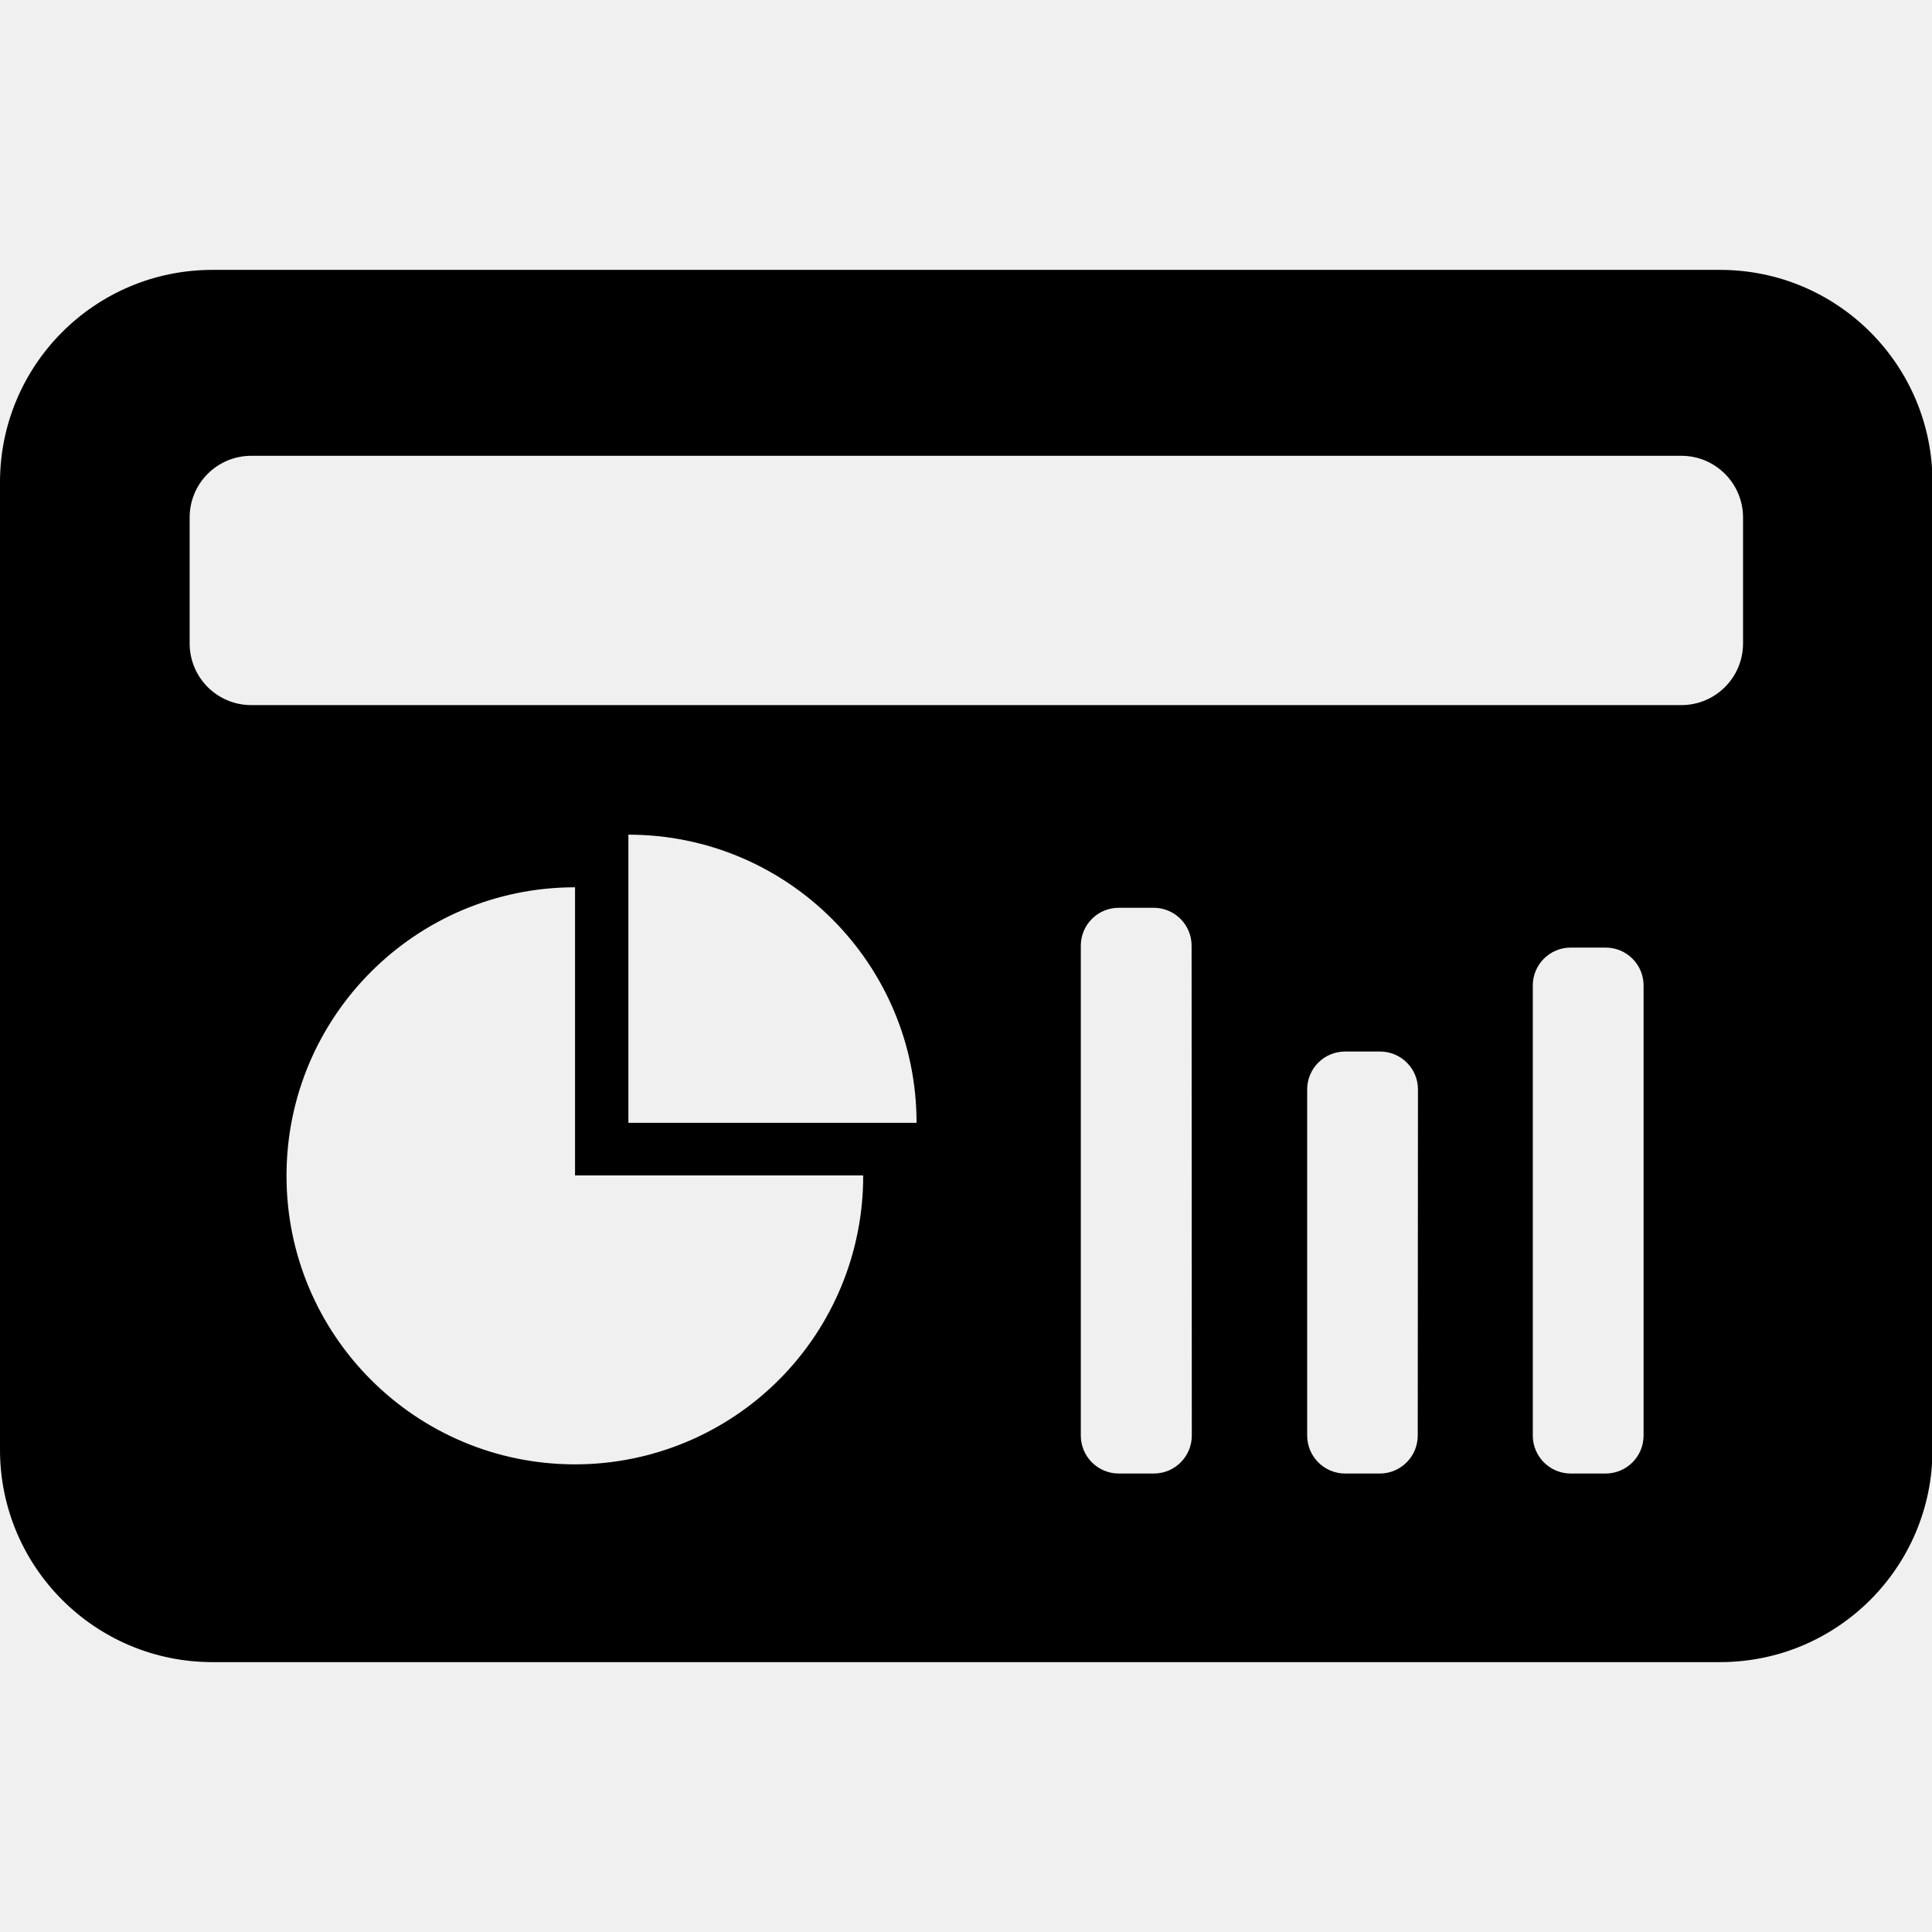
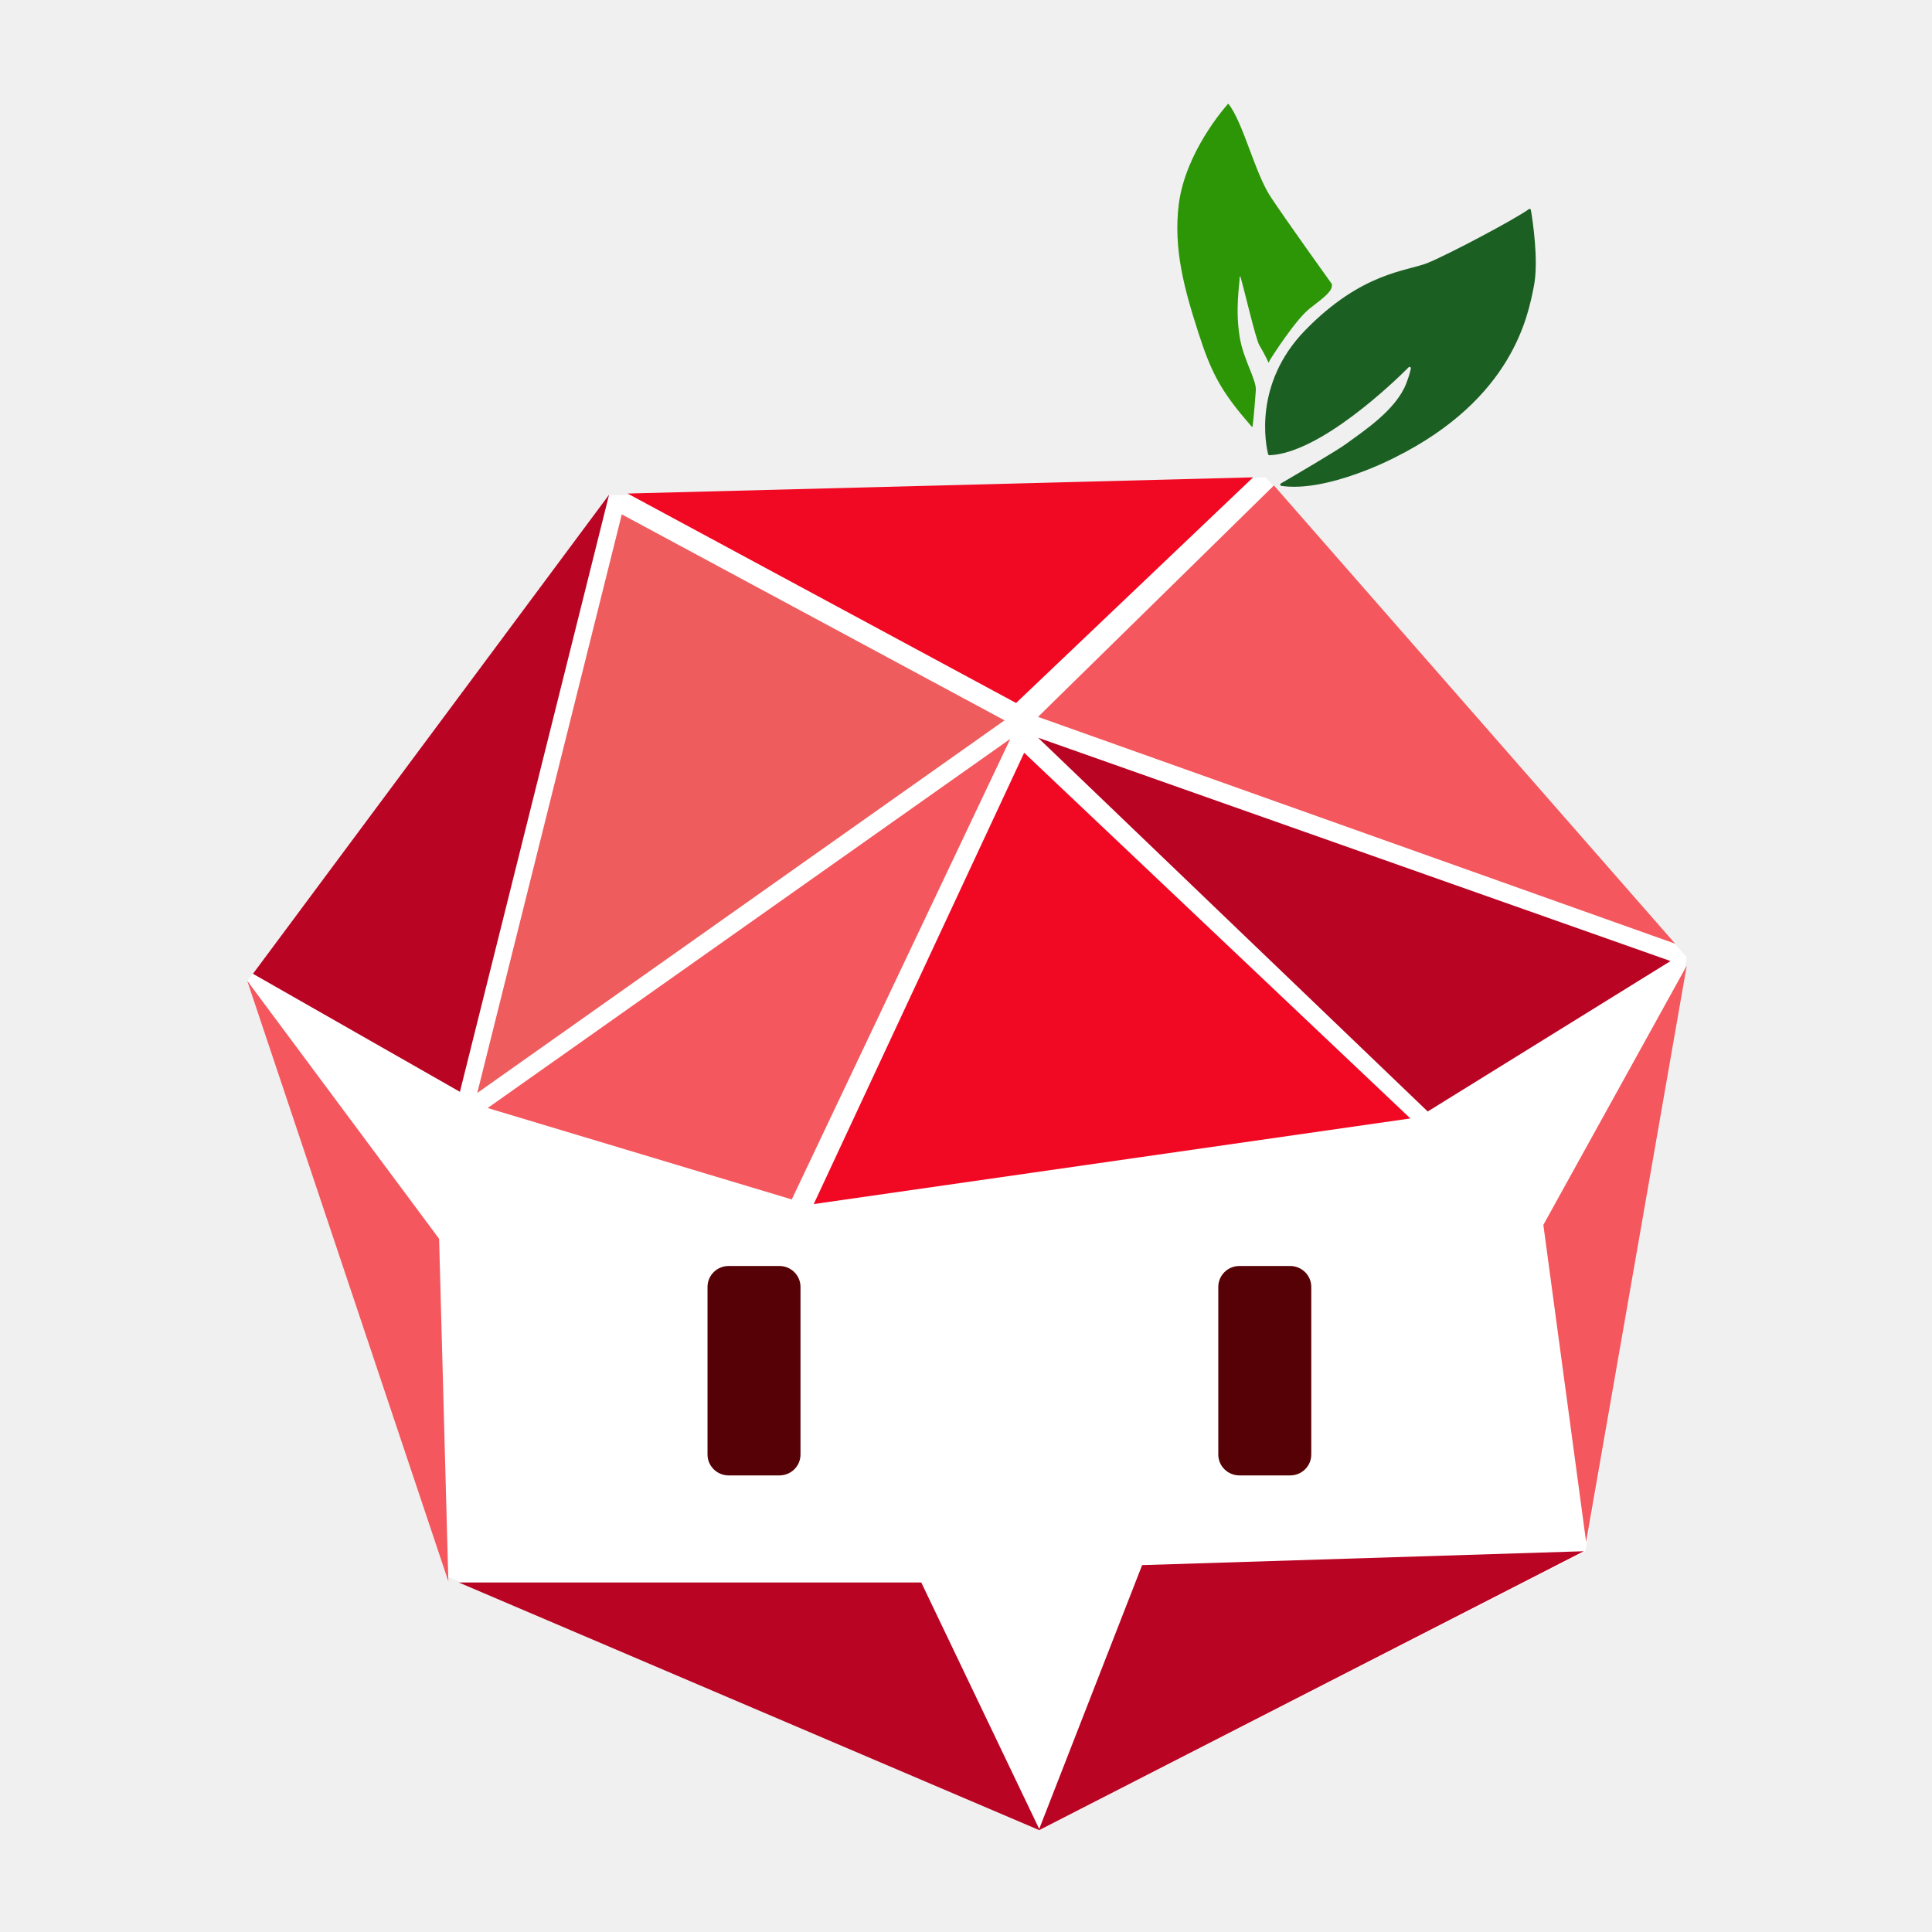
- <svg xmlns="http://www.w3.org/2000/svg" t="1709741429433" class="icon" viewBox="0 0 1421 1024" version="1.1" p-id="23876" width="24" height="24">
-   <path d="M1265.144 0H156.21A156.21 156.21 0 0 0 0 156.21v711.58a156.21 156.21 0 0 0 156.21 156.21h1108.934a156.21 156.21 0 0 0 156.21-156.21V156.21A156.21 156.21 0 0 0 1265.144 0zM422.945 878.544a212.218 212.218 0 0 1 0-424.436v211.943h211.943a211.943 211.943 0 0 1-211.943 212.493z m39.249-251.192v-211.943a211.943 211.943 0 0 1 211.943 211.943z m414.388 229.998a27.945 27.945 0 0 1-27.867 27.945h-25.826a27.945 27.945 0 0 1-27.945-27.945v-360.304a27.867 27.867 0 0 1 27.945-27.867h25.669a27.867 27.867 0 0 1 27.867 27.867z m166.179 0a27.945 27.945 0 0 1-27.867 27.945h-25.59a27.945 27.945 0 0 1-27.867-27.945V602.782a27.867 27.867 0 0 1 27.867-27.867h25.747a27.867 27.867 0 0 1 27.867 27.867z m166.101 0a27.945 27.945 0 0 1-27.867 27.945h-25.669a27.945 27.945 0 0 1-27.945-27.945V526.326a27.867 27.867 0 0 1 27.945-27.867h25.669a27.867 27.867 0 0 1 27.867 27.867zM1282.021 274.741a45.372 45.372 0 0 1-45.372 45.372h-1051.867A45.293 45.293 0 0 1 139.49 274.741V182.114a45.293 45.293 0 0 1 45.293-45.372h1051.867a45.372 45.372 0 0 1 45.372 45.372z" p-id="23877" />
+ <svg xmlns="http://www.w3.org/2000/svg" width="1024px" height="1024px" viewBox="0 0 1024 1024" version="1.1">
+   <g id="vuejs-fill" stroke="none" stroke-width="1" fill="none" fill-rule="evenodd">
+     <g id="lichi_icon" transform="translate(131, 55)" fill-rule="nonzero">
+       <g id="body" transform="translate(0, 198)" fill="#FFFFFF">
+         <polyline id="路径" points="191.9 9.503 539.832 0 763 254.429 709.354 569.247 419.972 717 105.759 582.428 0 266.997 191.9 9.503 191.9 9.503" />
+       </g>
+       <g id="face" transform="translate(0, 198)">
+         <polygon id="路径" fill="#F10823" points="201.628 8.587 533.181 0 407.546 119.602" />
+         <polygon id="路径" fill="#F4575D" points="544.212 4.293 419.19 126.962 756.871 247.178" />
+         <polygon id="路径" fill="#EE5C5D" points="198.564 19.627 401.418 128.802 121.957 326.299" />
+         <polygon id="路径" fill="#B90423" points="191.822 9.2 112.765 325.686 3.064 263.125" />
+         <polygon id="路径" fill="#F4575D" points="404.482 138.616 288.653 382.727 127.473 334.273" />
+         <polygon id="路径" fill="#F10823" points="411.836 145.976 300.297 385.18 616.529 339.793" />
+         <polyline id="路径" fill="#B90423" points="419.19 138.003 625.721 336.113 754.42 256.378" />
+         <polygon id="路径" fill="#F4575D" points="0 266.805 101.733 403.581 106.636 585.131" />
+         <polygon id="路径" fill="#F4575D" points="687.006 396.221 763 258.831 709.682 564.277" />
+         <polygon id="路径" fill="#B90423" points="112.152 585.744 357.292 585.744 419.803 716.387 474.347 576.544 708.456 569.184 419.803 717" />
+       </g>
+       <g id="eyes" transform="translate(244, 616)" fill="#560106">
+         <path d="M38.085,111 L11.198,111 C5.045,111 0,106.063 0,99.906 L0,11.094 C0,4.998 4.984,0 11.198,0 L38.085,0 C44.238,0 49.283,4.937 49.283,11.094 L49.283,99.906 C49.283,106.063 44.299,111 38.085,111 Z" id="路径" />
+         <path d="M308.802,111 L281.915,111 C275.762,111 270.717,106.063 270.717,99.906 L270.717,11.094 C270.717,4.998 275.701,0 281.915,0 L308.802,0 C314.955,0 320,4.937 320,11.094 L320,99.906 C320,106.063 315.016,111 308.802,111 Z" id="路径" />
+       </g>
+       <g id="leaf" transform="translate(493, 0)">
+         <path d="M48.867,186.284 C48.562,186.284 48.257,186.1 48.136,185.732 C46.978,181.132 40.091,148.509 67.76,120.055 C97.623,89.393 121.392,88.78 132.362,84.488 C142.662,80.44 179.717,60.817 186.299,55.85 C186.725,55.543 187.335,55.788 187.396,56.279 C188.31,61.614 191.662,83.384 188.98,96.752 C185.933,112.083 178.01,156.235 115.236,187.51 C115.236,187.51 79.644,206.152 55.144,202.534 C54.474,202.411 54.352,201.553 54.901,201.246 C61.361,197.444 84.581,183.892 89.639,180.151 C98.781,173.406 115.846,162.368 121.331,148.263 C122.916,144.155 123.525,141.702 123.769,140.291 C123.891,139.617 123.037,139.188 122.611,139.678 C115.358,146.976 75.866,185.18 48.867,186.284 Z" id="路径" fill="#1B6022" />
+         <path d="M27.109,0.046 C27.048,-0.015 26.927,-0.015 26.866,0.046 C24.976,2.192 4.316,25.74 0.781,53.213 C-2.205,76.945 3.828,98.592 11.142,121.281 C17.541,141.089 22.356,151.084 36.129,167.273 L39.542,171.259 C39.664,171.382 39.847,171.321 39.847,171.198 C40.03,169.972 40.639,165.434 41.614,151.943 C42.041,146.301 35.093,135.876 33.082,123.734 C30.644,109.017 32.96,96.139 33.082,91.724 C33.082,91.54 33.387,91.478 33.448,91.662 C35.276,97.549 41.493,124.654 43.504,128.027 C47.16,134.159 47.831,136.367 48.379,137.225 C48.44,137.348 49.05,135.876 49.111,135.753 C50.573,133.423 62.884,114.168 70.32,108.403 C78.243,102.271 82.448,99.205 81.899,95.587 C81.899,95.587 81.899,95.526 81.899,95.526 C81.107,94.422 58.009,62.227 49.598,49.534 C41.066,36.717 34.971,9.98 27.109,0.046 Z" id="路径" fill="#2D9606" />
+       </g>
+     </g>
+   </g>
</svg>
